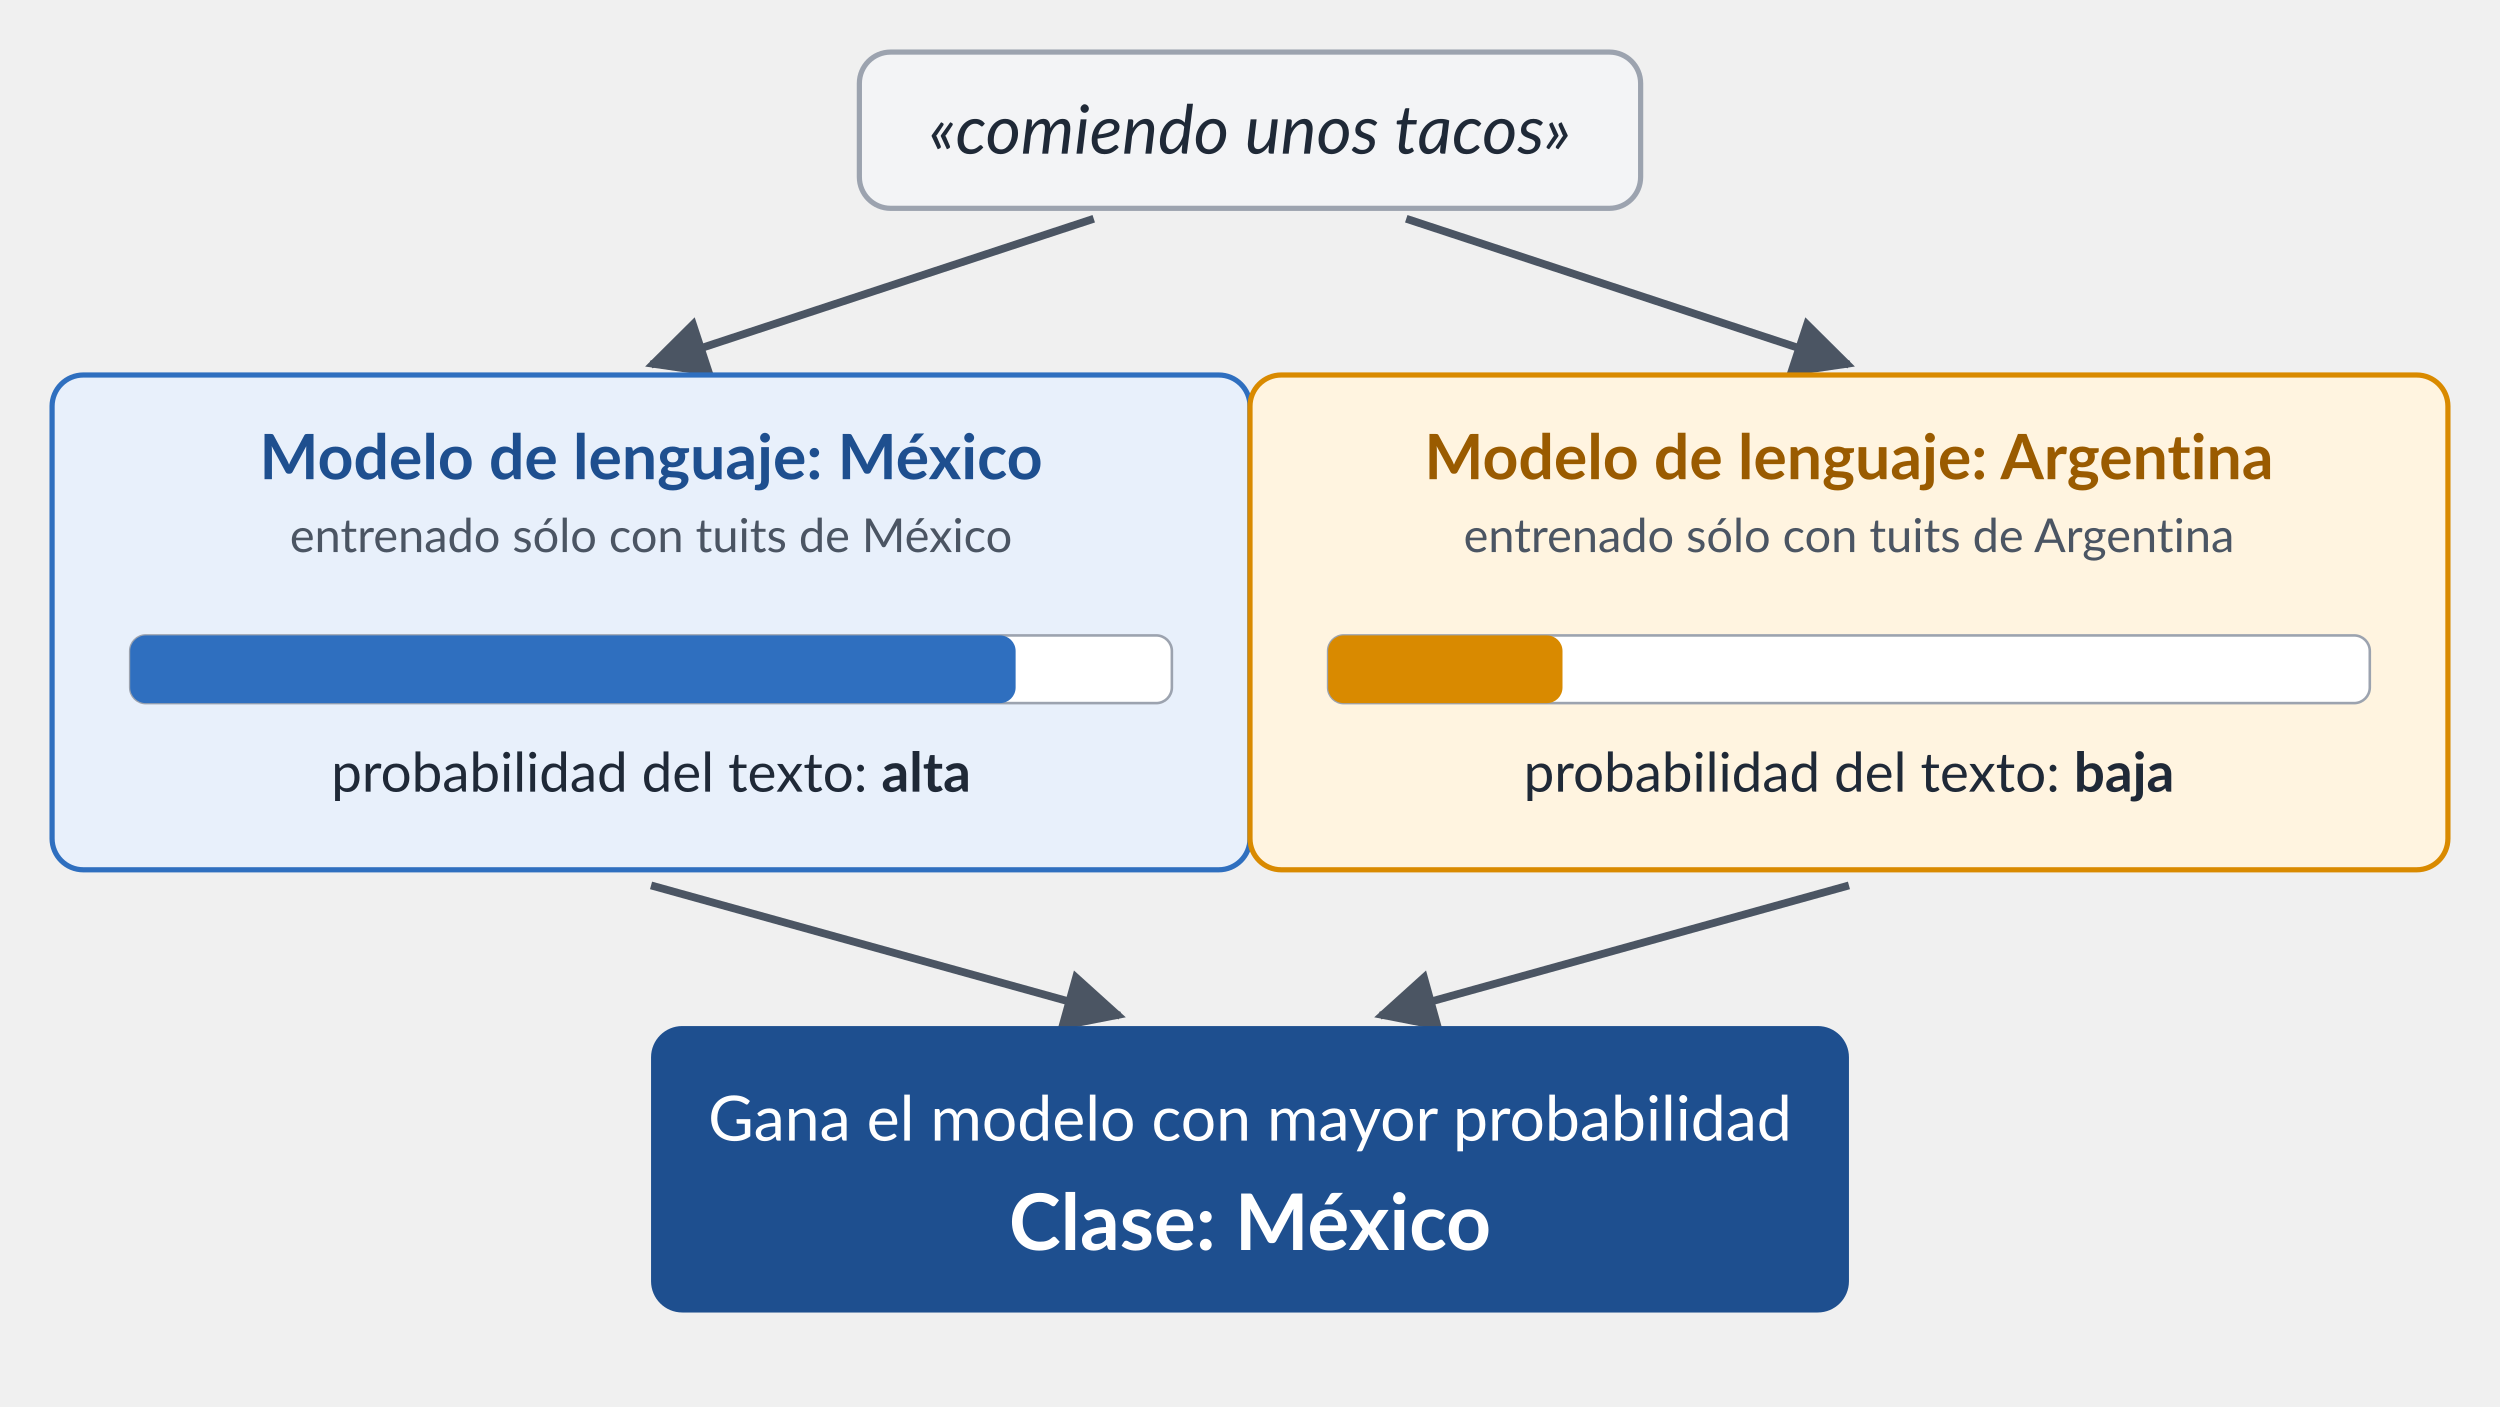
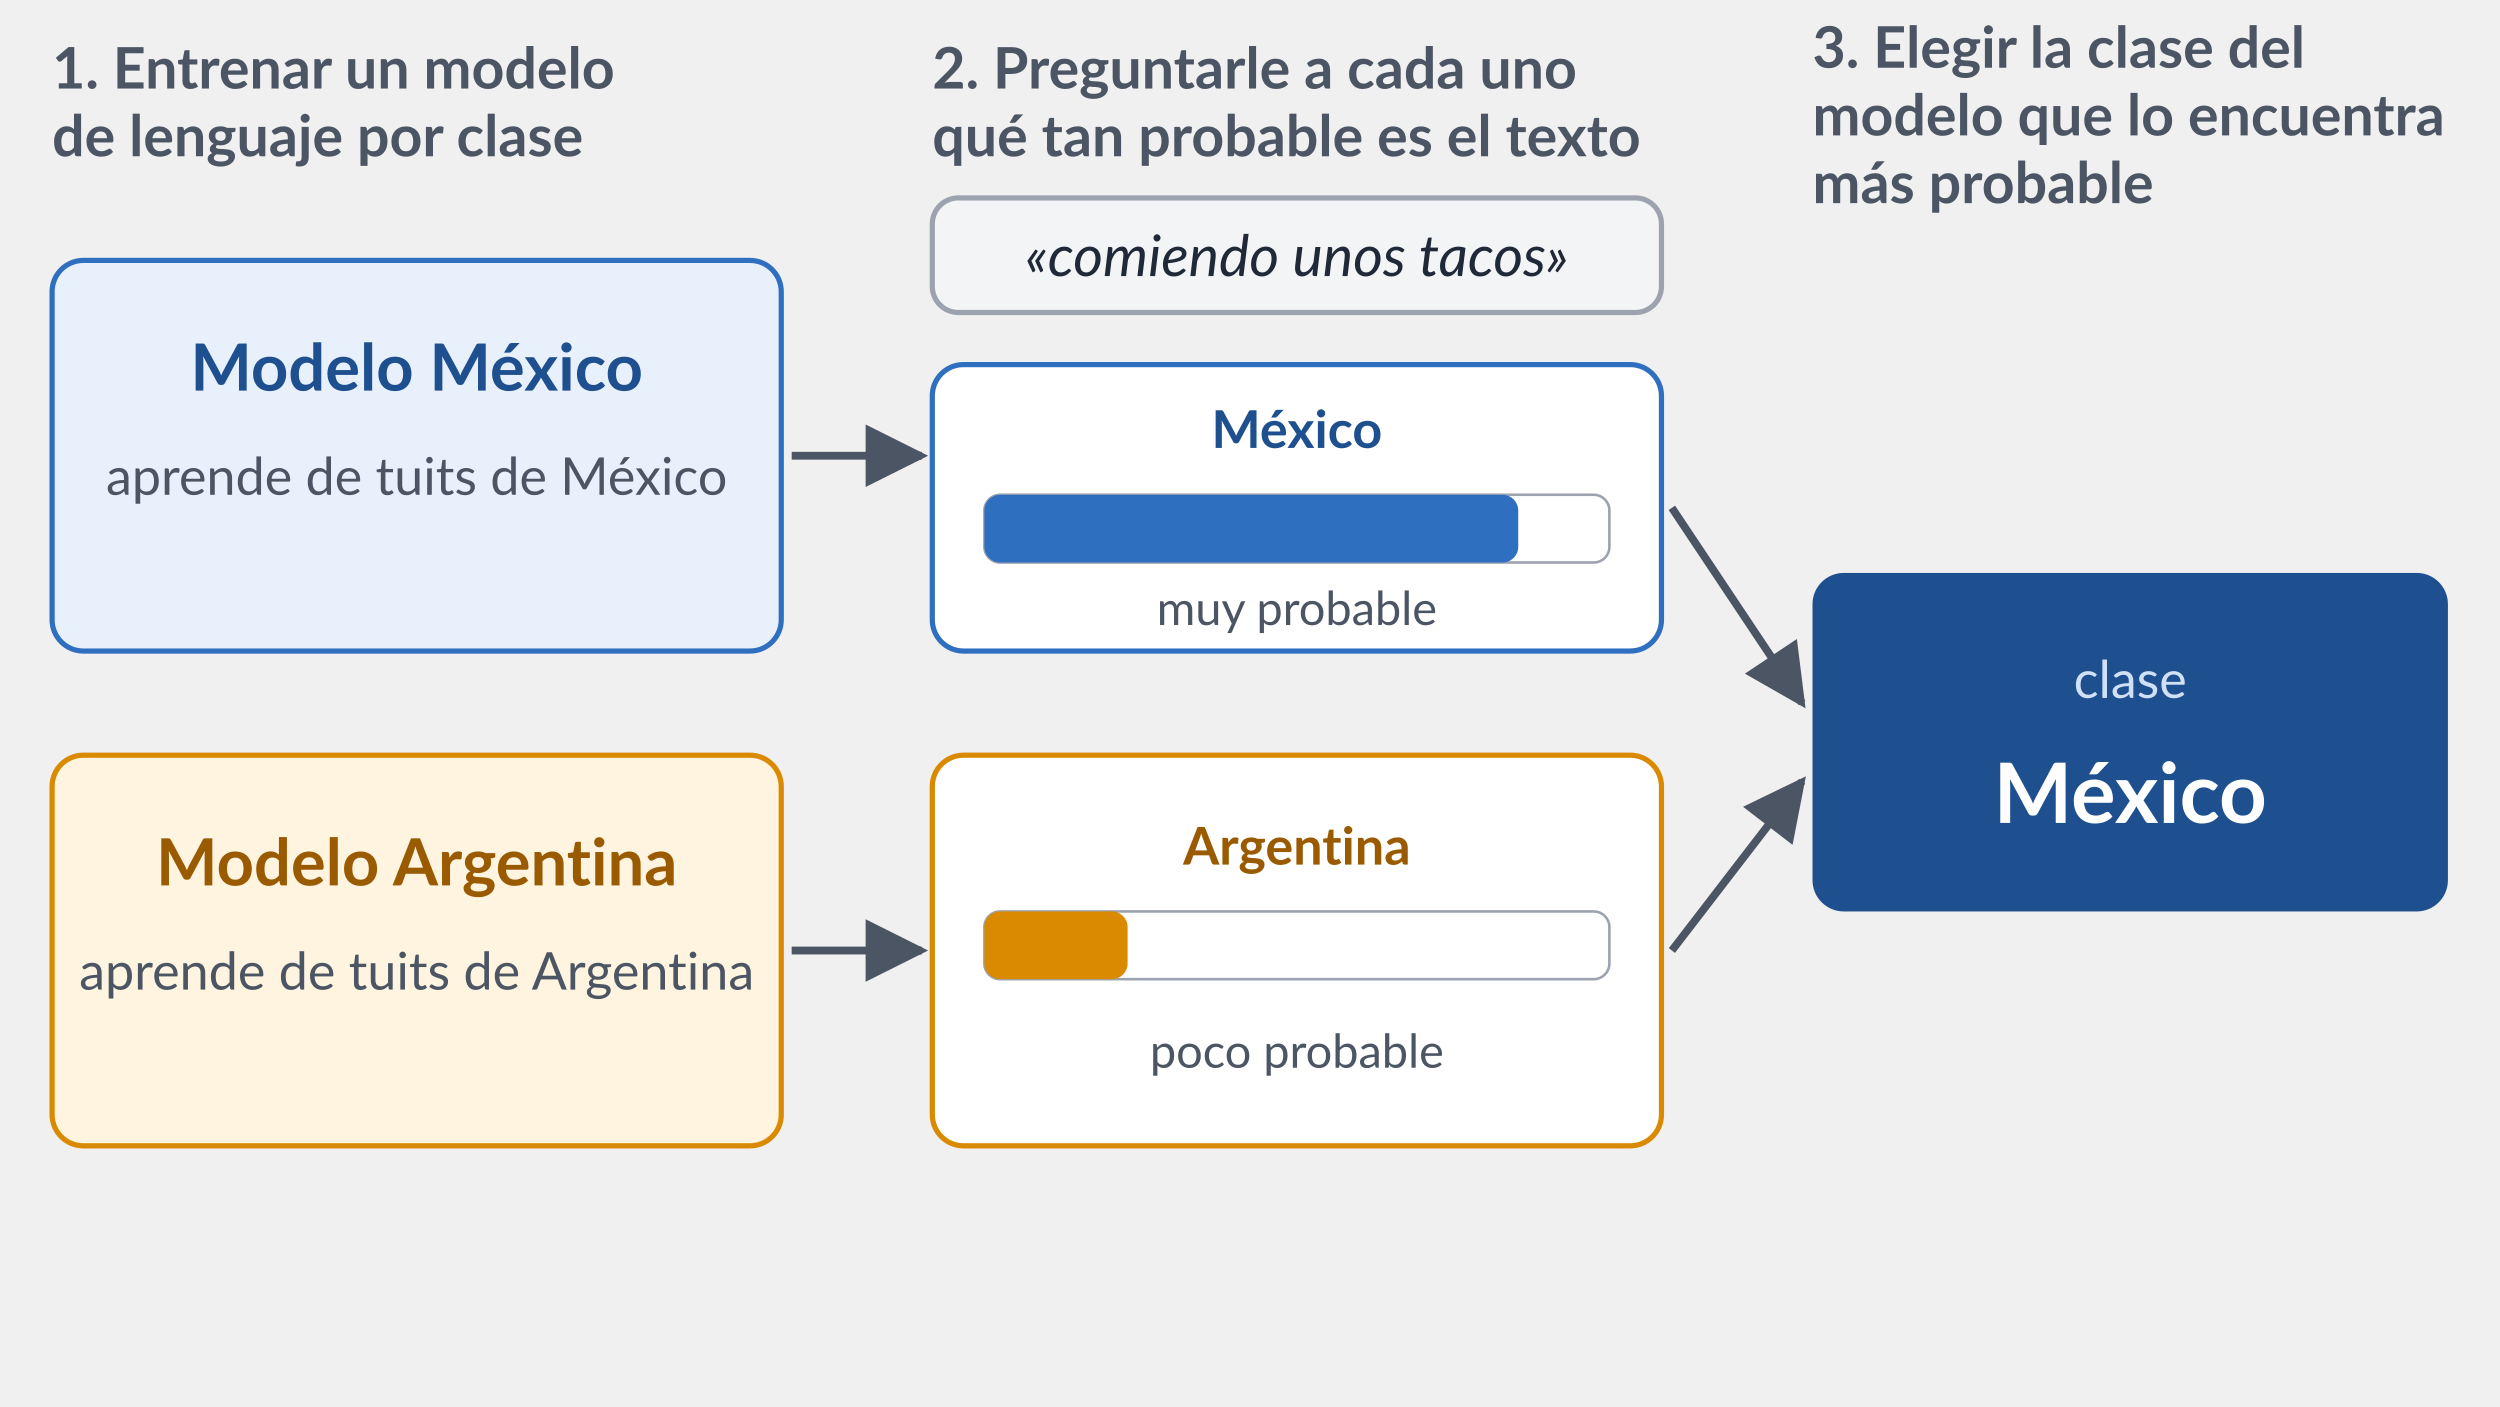
<svg xmlns="http://www.w3.org/2000/svg" viewBox="0 0 960 540" font-family="Lato, 'Helvetica Neue', Arial, sans-serif">
  <defs>
    <marker id="a" viewBox="0 0 10 10" refX="9" refY="5" markerWidth="8" markerHeight="8" orient="auto">
      <path d="M0,0 L10,5 L0,10 z" fill="#4b5563" />
    </marker>
  </defs>
-   <rect x="330" y="20" width="300" height="60" rx="12" fill="#f3f4f6" stroke="#9ca3af" stroke-width="2" />
-   <text x="480" y="59" font-size="26" font-style="italic" fill="#1f2937" text-anchor="middle">«comiendo unos tacos»</text>
-   <line x1="420" y1="84" x2="250" y2="140" stroke="#4b5563" stroke-width="3" marker-end="url(#a)" />
-   <line x1="540" y1="84" x2="710" y2="140" stroke="#4b5563" stroke-width="3" marker-end="url(#a)" />
-   <rect x="20" y="144" width="460" height="190" rx="12" fill="#e8f0fb" stroke="#2f6fbf" stroke-width="2" />
-   <text x="250" y="184" font-size="24" font-weight="700" fill="#1e4f8f" text-anchor="middle">Modelo de lenguaje: México</text>
-   <text x="250" y="212" font-size="18" fill="#4b5563" text-anchor="middle">entrenado sólo con tuits de México</text>
-   <rect x="50" y="244" width="400" height="26" rx="6" fill="#ffffff" stroke="#9ca3af" />
-   <rect x="50" y="244" width="340" height="26" rx="6" fill="#2f6fbf" />
-   <text x="250" y="304" font-size="21" fill="#1f2937" text-anchor="middle">probabilidad del texto: <tspan font-weight="700">alta</tspan>
+   <text font-size="22" font-weight="700" fill="#4b5563">
+     <tspan x="20" y="34">1. Entrenar un modelo</tspan>
+     <tspan x="20" y="60">de lenguaje por clase</tspan>
  </text>
-   <rect x="480" y="144" width="460" height="190" rx="12" fill="#fff4e0" stroke="#d98a00" stroke-width="2" />
-   <text x="710" y="184" font-size="24" font-weight="700" fill="#9a5b00" text-anchor="middle">Modelo de lenguaje: Argentina</text>
-   <text x="710" y="212" font-size="18" fill="#4b5563" text-anchor="middle">entrenado sólo con tuits de Argentina</text>
-   <rect x="510" y="244" width="400" height="26" rx="6" fill="#ffffff" stroke="#9ca3af" />
-   <rect x="510" y="244" width="90" height="26" rx="6" fill="#d98a00" />
-   <text x="710" y="304" font-size="21" fill="#1f2937" text-anchor="middle">probabilidad del texto: <tspan font-weight="700">baja</tspan>
+   <rect x="20" y="100" width="280" height="150" rx="12" fill="#e8f0fb" stroke="#2f6fbf" stroke-width="2" />
+   <text x="160" y="150" font-size="25" font-weight="700" fill="#1e4f8f" text-anchor="middle">Modelo México</text>
+   <text x="160" y="190" font-size="20" fill="#4b5563" text-anchor="middle">aprende de tuits de México</text>
+   <rect x="20" y="290" width="280" height="150" rx="12" fill="#fff4e0" stroke="#d98a00" stroke-width="2" />
+   <text x="160" y="340" font-size="25" font-weight="700" fill="#9a5b00" text-anchor="middle">Modelo Argentina</text>
+   <text x="160" y="380" font-size="20" fill="#4b5563" text-anchor="middle">aprende de tuits de Argentina</text>
+   <line x1="304" y1="175" x2="354" y2="175" stroke="#4b5563" stroke-width="3" marker-end="url(#a)" />
+   <line x1="304" y1="365" x2="354" y2="365" stroke="#4b5563" stroke-width="3" marker-end="url(#a)" />
+   <text font-size="22" font-weight="700" fill="#4b5563">
+     <tspan x="358" y="34">2. Preguntarle a cada uno</tspan>
+     <tspan x="358" y="60">qué tan probable es el texto</tspan>
  </text>
-   <line x1="250" y1="340" x2="430" y2="390" stroke="#4b5563" stroke-width="3" marker-end="url(#a)" />
-   <line x1="710" y1="340" x2="530" y2="390" stroke="#4b5563" stroke-width="3" marker-end="url(#a)" />
-   <rect x="250" y="394" width="460" height="110" rx="12" fill="#1e4f8f" />
-   <text x="480" y="438" font-size="24" fill="#ffffff" text-anchor="middle">Gana el modelo con mayor probabilidad</text>
-   <text x="480" y="480" font-size="30" font-weight="700" fill="#ffffff" text-anchor="middle">Clase: México</text>
+   <rect x="358" y="76" width="280" height="44" rx="10" fill="#f3f4f6" stroke="#9ca3af" stroke-width="2" />
+   <text x="498" y="106" font-size="22" font-style="italic" fill="#1f2937" text-anchor="middle">«comiendo unos tacos»</text>
+   <rect x="358" y="140" width="280" height="110" rx="12" fill="#ffffff" stroke="#2f6fbf" stroke-width="2" />
+   <text x="498" y="172" font-size="20" fill="#1e4f8f" text-anchor="middle" font-weight="700">México</text>
+   <rect x="378" y="190" width="240" height="26" rx="6" fill="#ffffff" stroke="#9ca3af" />
+   <rect x="378" y="190" width="205" height="26" rx="6" fill="#2f6fbf" />
+   <text x="498" y="240" font-size="18" fill="#4b5563" text-anchor="middle">muy probable</text>
+   <rect x="358" y="290" width="280" height="150" rx="12" fill="#ffffff" stroke="#d98a00" stroke-width="2" />
+   <text x="498" y="332" font-size="20" fill="#9a5b00" text-anchor="middle" font-weight="700">Argentina</text>
+   <rect x="378" y="350" width="240" height="26" rx="6" fill="#ffffff" stroke="#9ca3af" />
+   <rect x="378" y="350" width="55" height="26" rx="6" fill="#d98a00" />
+   <text x="498" y="410" font-size="18" fill="#4b5563" text-anchor="middle">poco probable</text>
+   <line x1="642" y1="195" x2="692" y2="270" stroke="#4b5563" stroke-width="3" marker-end="url(#a)" />
+   <line x1="642" y1="365" x2="692" y2="300" stroke="#4b5563" stroke-width="3" marker-end="url(#a)" />
+   <text font-size="22" font-weight="700" fill="#4b5563">
+     <tspan x="696" y="26">3. Elegir la clase del</tspan>
+     <tspan x="696" y="52">modelo que lo encuentra</tspan>
+     <tspan x="696" y="78">más probable</tspan>
+   </text>
+   <rect x="696" y="220" width="244" height="130" rx="12" fill="#1e4f8f" />
+   <text x="818" y="268" font-size="20" fill="#cfe0f7" text-anchor="middle">clase</text>
+   <text x="818" y="316" font-size="32" font-weight="700" fill="#ffffff" text-anchor="middle">México</text>
</svg>
